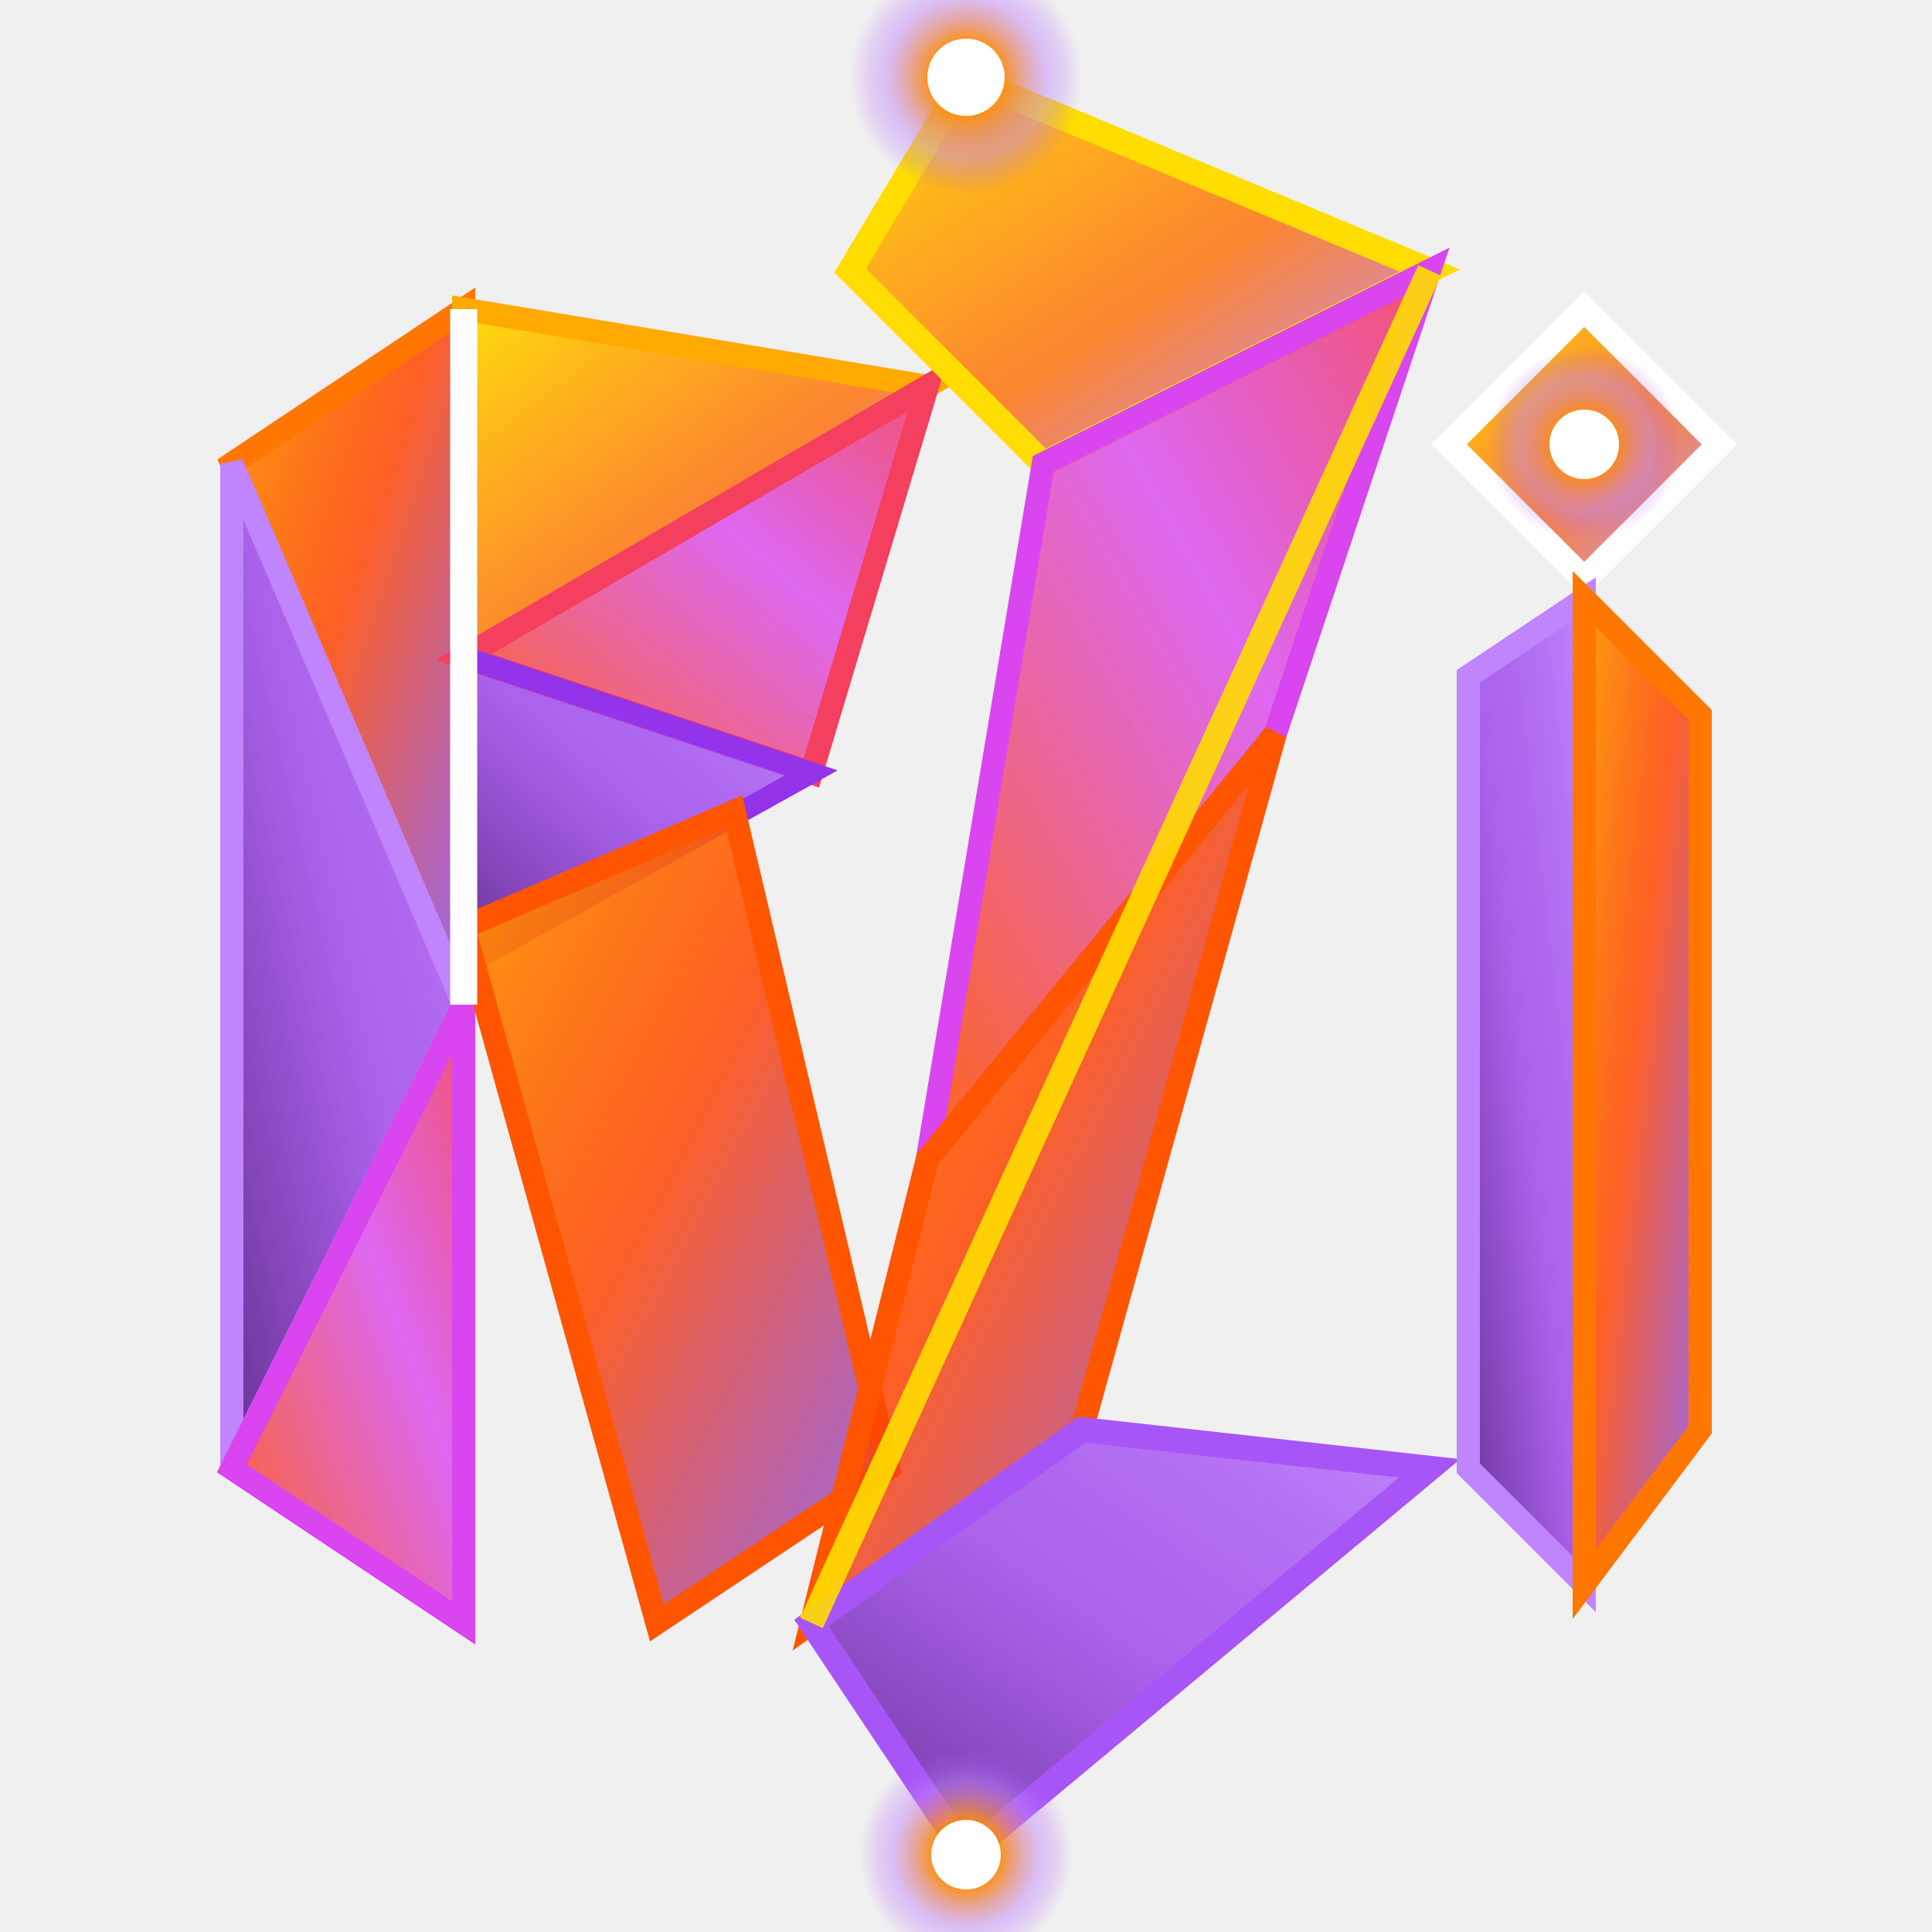
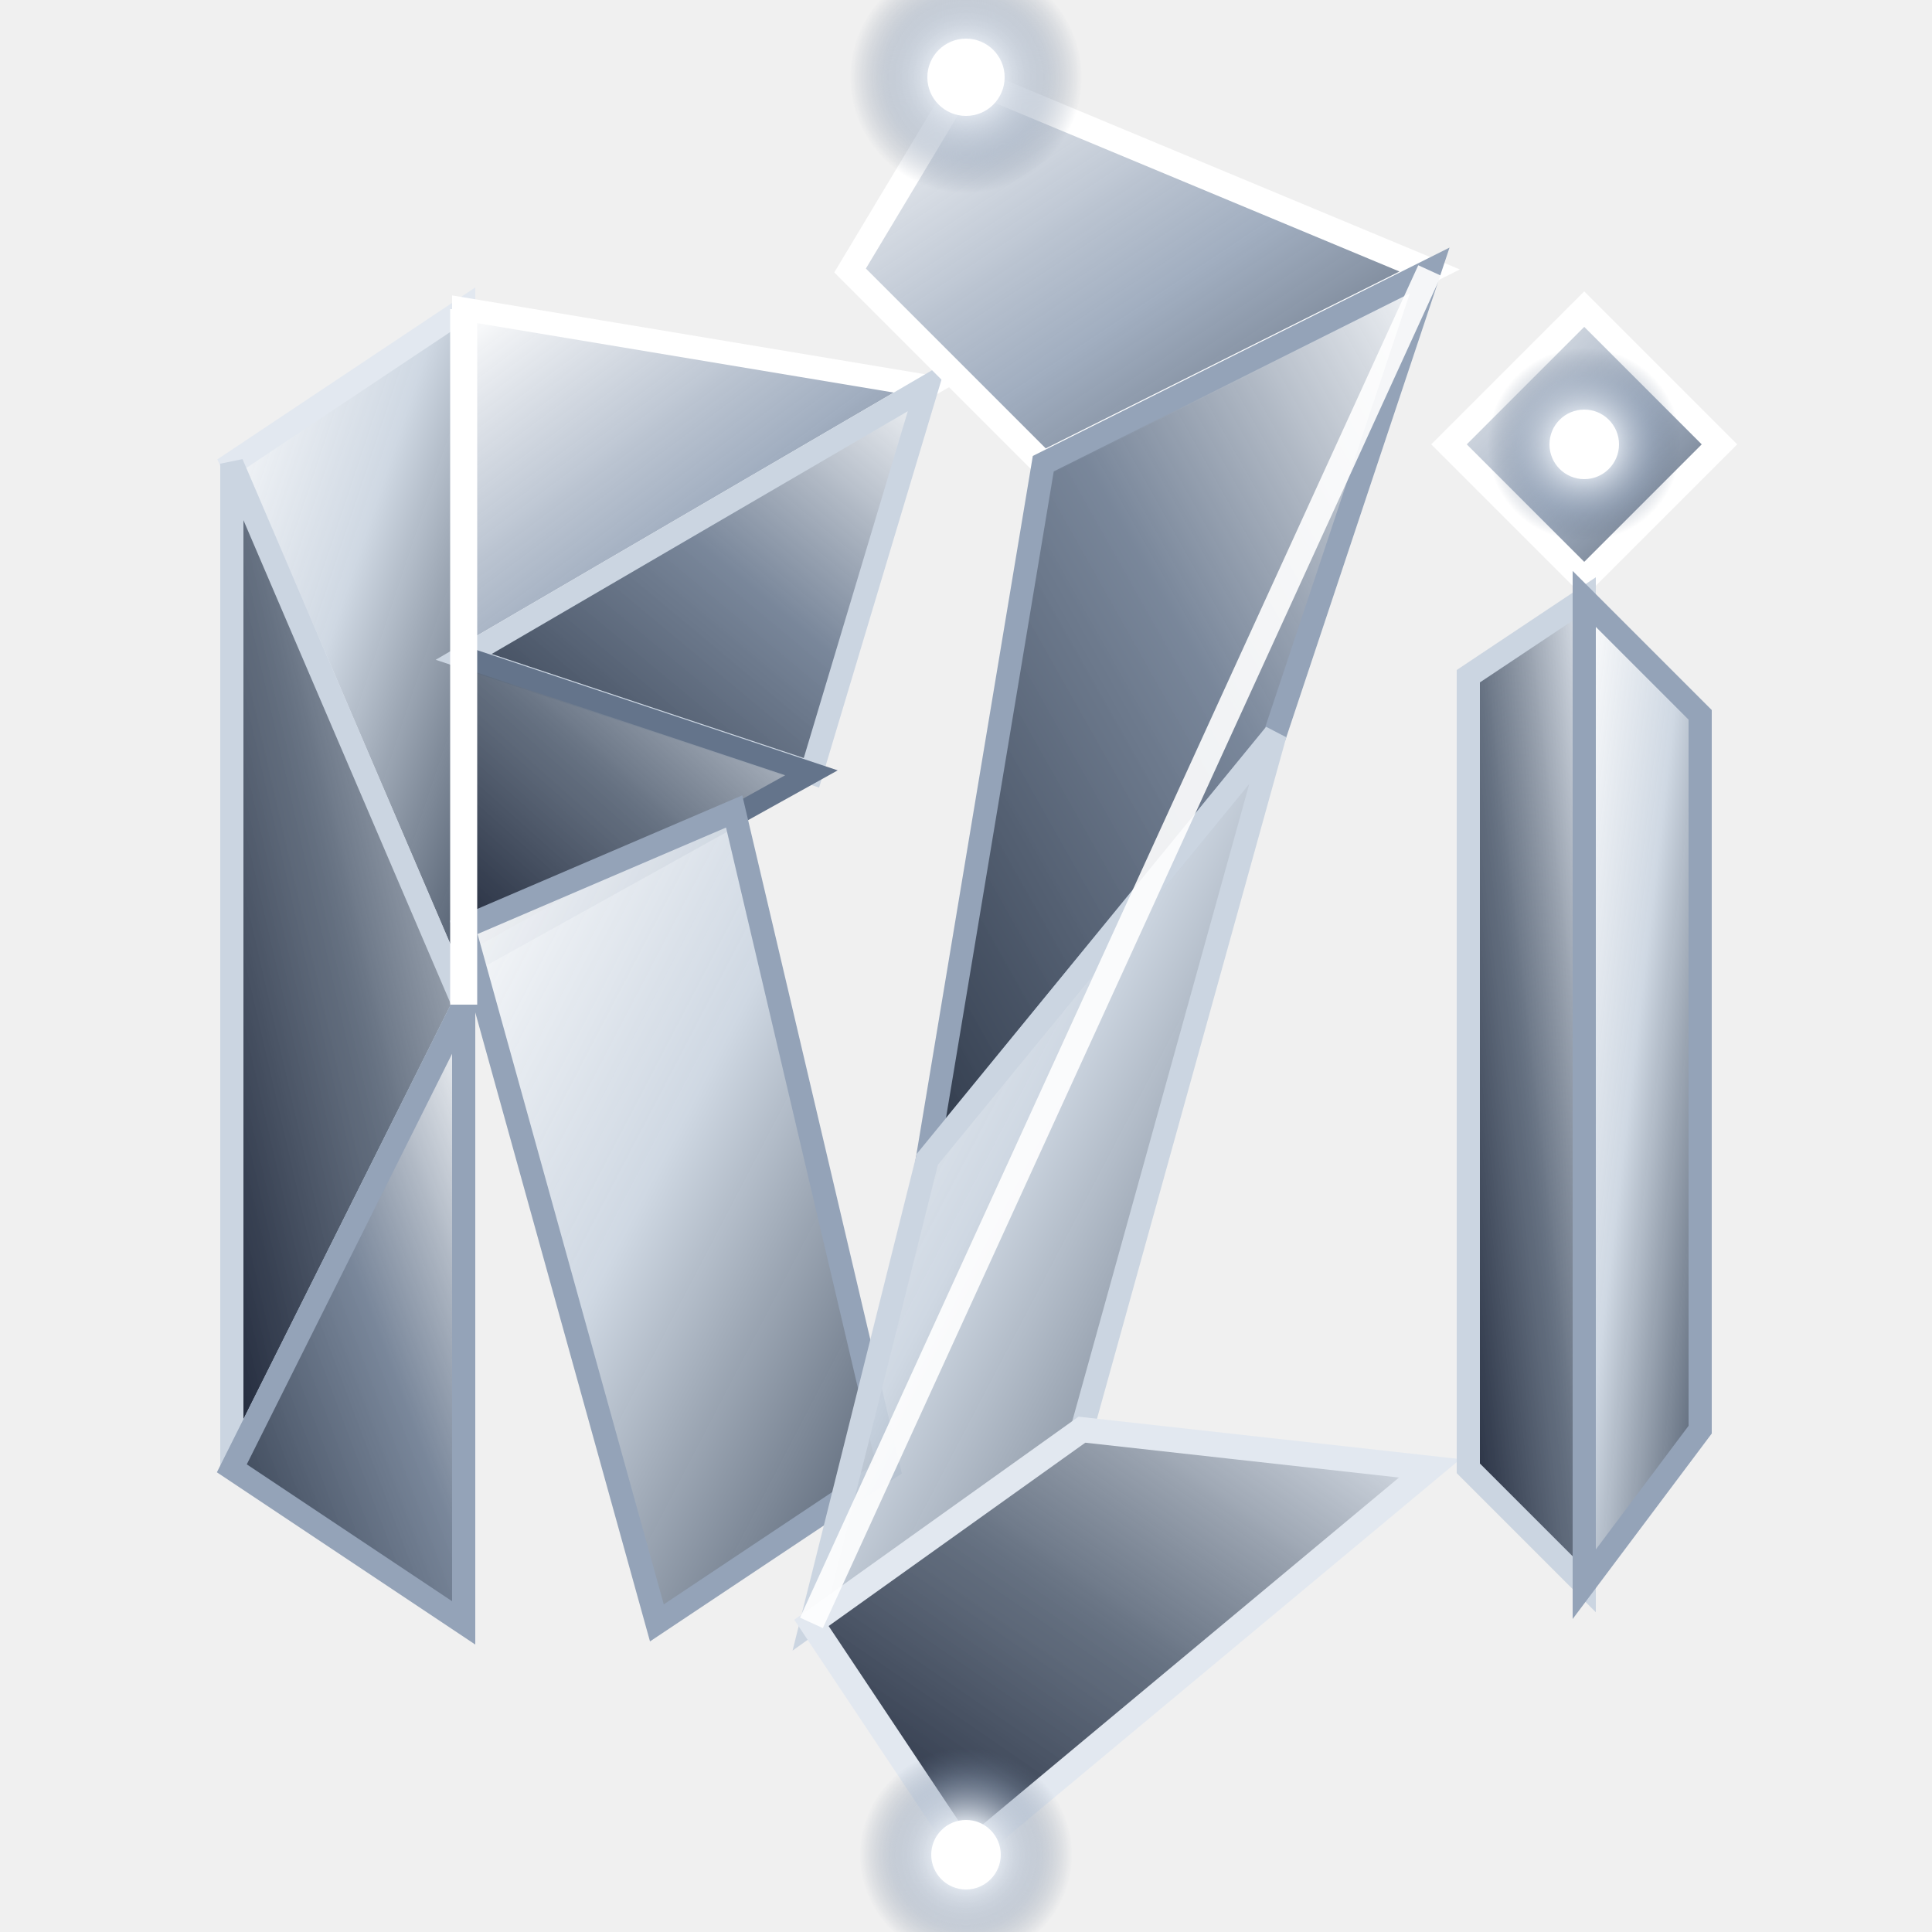
<svg xmlns="http://www.w3.org/2000/svg" viewBox="0 0 100 100" width="100%" height="100%" aria-label="RZI Crystal Monolith Logo">
  <defs>
    <linearGradient id="logo-g-orange" x1="0%" y1="0%" x2="100%" y2="100%">
-       <stop offset="0%" stop-color="#ff9900" stop-opacity="0.95" />
-       <stop offset="45%" stop-color="#ff4500" stop-opacity="0.85" />
-       <stop offset="100%" stop-color="#7c3aed" stop-opacity="0.75" />
+       <stop offset="0%" stop-color="#ffffff" stop-opacity="0.98" />
+       <stop offset="45%" stop-color="#cbd5e1" stop-opacity="0.9" />
+       <stop offset="100%" stop-color="#334155" stop-opacity="0.88" />
    </linearGradient>
    <linearGradient id="logo-g-violet" x1="0%" y1="100%" x2="100%" y2="0%">
-       <stop offset="0%" stop-color="#581c87" stop-opacity="0.9" />
-       <stop offset="50%" stop-color="#9333ea" stop-opacity="0.75" />
-       <stop offset="100%" stop-color="#c084fc" stop-opacity="0.98" />
+       <stop offset="0%" stop-color="#0f172a" stop-opacity="0.94" />
+       <stop offset="50%" stop-color="#475569" stop-opacity="0.82" />
+       <stop offset="100%" stop-color="#e2e8f0" stop-opacity="0.98" />
    </linearGradient>
    <linearGradient id="logo-g-magenta" x1="100%" y1="0%" x2="0%" y2="100%">
-       <stop offset="0%" stop-color="#f43f5e" stop-opacity="0.9" />
-       <stop offset="40%" stop-color="#d946ef" stop-opacity="0.8" />
-       <stop offset="100%" stop-color="#ff5500" stop-opacity="0.9" />
+       <stop offset="0%" stop-color="#f8fafc" stop-opacity="0.95" />
+       <stop offset="45%" stop-color="#64748b" stop-opacity="0.85" />
+       <stop offset="100%" stop-color="#1e293b" stop-opacity="0.92" />
    </linearGradient>
    <linearGradient id="logo-g-amber" x1="0%" y1="0%" x2="100%" y2="100%">
-       <stop offset="0%" stop-color="#ffdd00" stop-opacity="0.95" />
-       <stop offset="55%" stop-color="#ff6a00" stop-opacity="0.8" />
-       <stop offset="100%" stop-color="#a855f7" stop-opacity="0.6" />
+       <stop offset="0%" stop-color="#ffffff" stop-opacity="0.98" />
+       <stop offset="55%" stop-color="#94a3b8" stop-opacity="0.86" />
+       <stop offset="100%" stop-color="#334155" stop-opacity="0.78" />
    </linearGradient>
    <radialGradient id="logo-g-star" cx="50%" cy="50%" r="50%">
      <stop offset="0%" stop-color="#ffffff" stop-opacity="1" />
-       <stop offset="30%" stop-color="#ff8c00" stop-opacity="0.95" />
-       <stop offset="70%" stop-color="#c084fc" stop-opacity="0.45" />
-       <stop offset="100%" stop-color="#a855f7" stop-opacity="0" />
+       <stop offset="30%" stop-color="#e2e8f0" stop-opacity="0.95" />
+       <stop offset="70%" stop-color="#94a3b8" stop-opacity="0.45" />
+       <stop offset="100%" stop-color="#64748b" stop-opacity="0" />
    </radialGradient>
  </defs>
  <g class="logo-shard logo-shard-r">
-     <polygon points="12,24 24,16 24,52" fill="url(#logo-g-orange)" stroke="#ff7700" stroke-width="1.2" />
-     <polygon points="12,24 24,52 12,76" fill="url(#logo-g-violet)" stroke="#c084fc" stroke-width="1.2" />
-     <polygon points="12,76 24,52 24,84" fill="url(#logo-g-magenta)" stroke="#d946ef" stroke-width="1.2" />
-     <polygon points="24,16 48,20 24,34" fill="url(#logo-g-amber)" stroke="#ffaa00" stroke-width="1.2" />
-     <polygon points="48,20 42,40 24,34" fill="url(#logo-g-magenta)" stroke="#f43f5e" stroke-width="1.2" />
-     <polygon points="24,34 42,40 24,50" fill="url(#logo-g-violet)" stroke="#9333ea" stroke-width="1.1" />
-     <polygon points="24,48 38,42 46,76 34,84" fill="url(#logo-g-orange)" stroke="#ff5500" stroke-width="1.2" />
+     <polygon points="12,24 24,16 24,52" fill="url(#logo-g-orange)" stroke="#e2e8f0" stroke-width="1.2" />
+     <polygon points="12,24 24,52 12,76" fill="url(#logo-g-violet)" stroke="#cbd5e1" stroke-width="1.2" />
+     <polygon points="12,76 24,52 24,84" fill="url(#logo-g-magenta)" stroke="#94a3b8" stroke-width="1.2" />
+     <polygon points="24,16 48,20 24,34" fill="url(#logo-g-amber)" stroke="#ffffff" stroke-width="1.2" />
+     <polygon points="48,20 42,40 24,34" fill="url(#logo-g-magenta)" stroke="#cbd5e1" stroke-width="1.2" />
+     <polygon points="24,34 42,40 24,50" fill="url(#logo-g-violet)" stroke="#64748b" stroke-width="1.1" />
+     <polygon points="24,48 38,42 46,76 34,84" fill="url(#logo-g-orange)" stroke="#94a3b8" stroke-width="1.2" />
    <line x1="24" y1="16" x2="24" y2="52" stroke="#ffffff" stroke-width="1.4" />
  </g>
  <g class="logo-shard logo-shard-z">
-     <polygon points="44,14 50,4 74,14 54,24" fill="url(#logo-g-amber)" stroke="#ffdd00" stroke-width="1.3" />
-     <polygon points="74,14 66,38 48,60 54,24" fill="url(#logo-g-magenta)" stroke="#d946ef" stroke-width="1.2" />
-     <polygon points="66,38 56,74 42,84 48,60" fill="url(#logo-g-orange)" stroke="#ff5500" stroke-width="1.2" />
-     <polygon points="42,84 56,74 74,76 50,96" fill="url(#logo-g-violet)" stroke="#a855f7" stroke-width="1.3" />
-     <line x1="74" y1="14" x2="42" y2="84" stroke="#ffdd00" stroke-width="1.3" opacity="0.9" />
+     <polygon points="44,14 50,4 74,14 54,24" fill="url(#logo-g-amber)" stroke="#ffffff" stroke-width="1.3" />
+     <polygon points="74,14 66,38 48,60 54,24" fill="url(#logo-g-magenta)" stroke="#94a3b8" stroke-width="1.2" />
+     <polygon points="66,38 56,74 42,84 48,60" fill="url(#logo-g-orange)" stroke="#cbd5e1" stroke-width="1.2" />
+     <polygon points="42,84 56,74 74,76 50,96" fill="url(#logo-g-violet)" stroke="#e2e8f0" stroke-width="1.3" />
+     <line x1="74" y1="14" x2="42" y2="84" stroke="#ffffff" stroke-width="1.3" opacity="0.9" />
    <circle cx="50" cy="4" r="6" fill="url(#logo-g-star)" />
    <circle cx="50" cy="4" r="2" fill="#ffffff" />
    <circle cx="50" cy="96" r="5.5" fill="url(#logo-g-star)" />
    <circle cx="50" cy="96" r="1.8" fill="#ffffff" />
  </g>
  <g class="logo-shard logo-shard-i">
    <polygon points="82,16 89,23 82,30 75,23" fill="url(#logo-g-amber)" stroke="#ffffff" stroke-width="1.3" />
-     <polygon points="76,35 82,31 82,82 76,76" fill="url(#logo-g-violet)" stroke="#c084fc" stroke-width="1.2" />
-     <polygon points="82,31 88,37 88,74 82,82" fill="url(#logo-g-orange)" stroke="#ff7700" stroke-width="1.2" />
+     <polygon points="76,35 82,31 82,82 76,76" fill="url(#logo-g-violet)" stroke="#cbd5e1" stroke-width="1.2" />
+     <polygon points="82,31 88,37 88,74 82,82" fill="url(#logo-g-orange)" stroke="#94a3b8" stroke-width="1.2" />
    <circle cx="82" cy="23" r="5" fill="url(#logo-g-star)" />
    <circle cx="82" cy="23" r="1.8" fill="#ffffff" />
  </g>
</svg>
